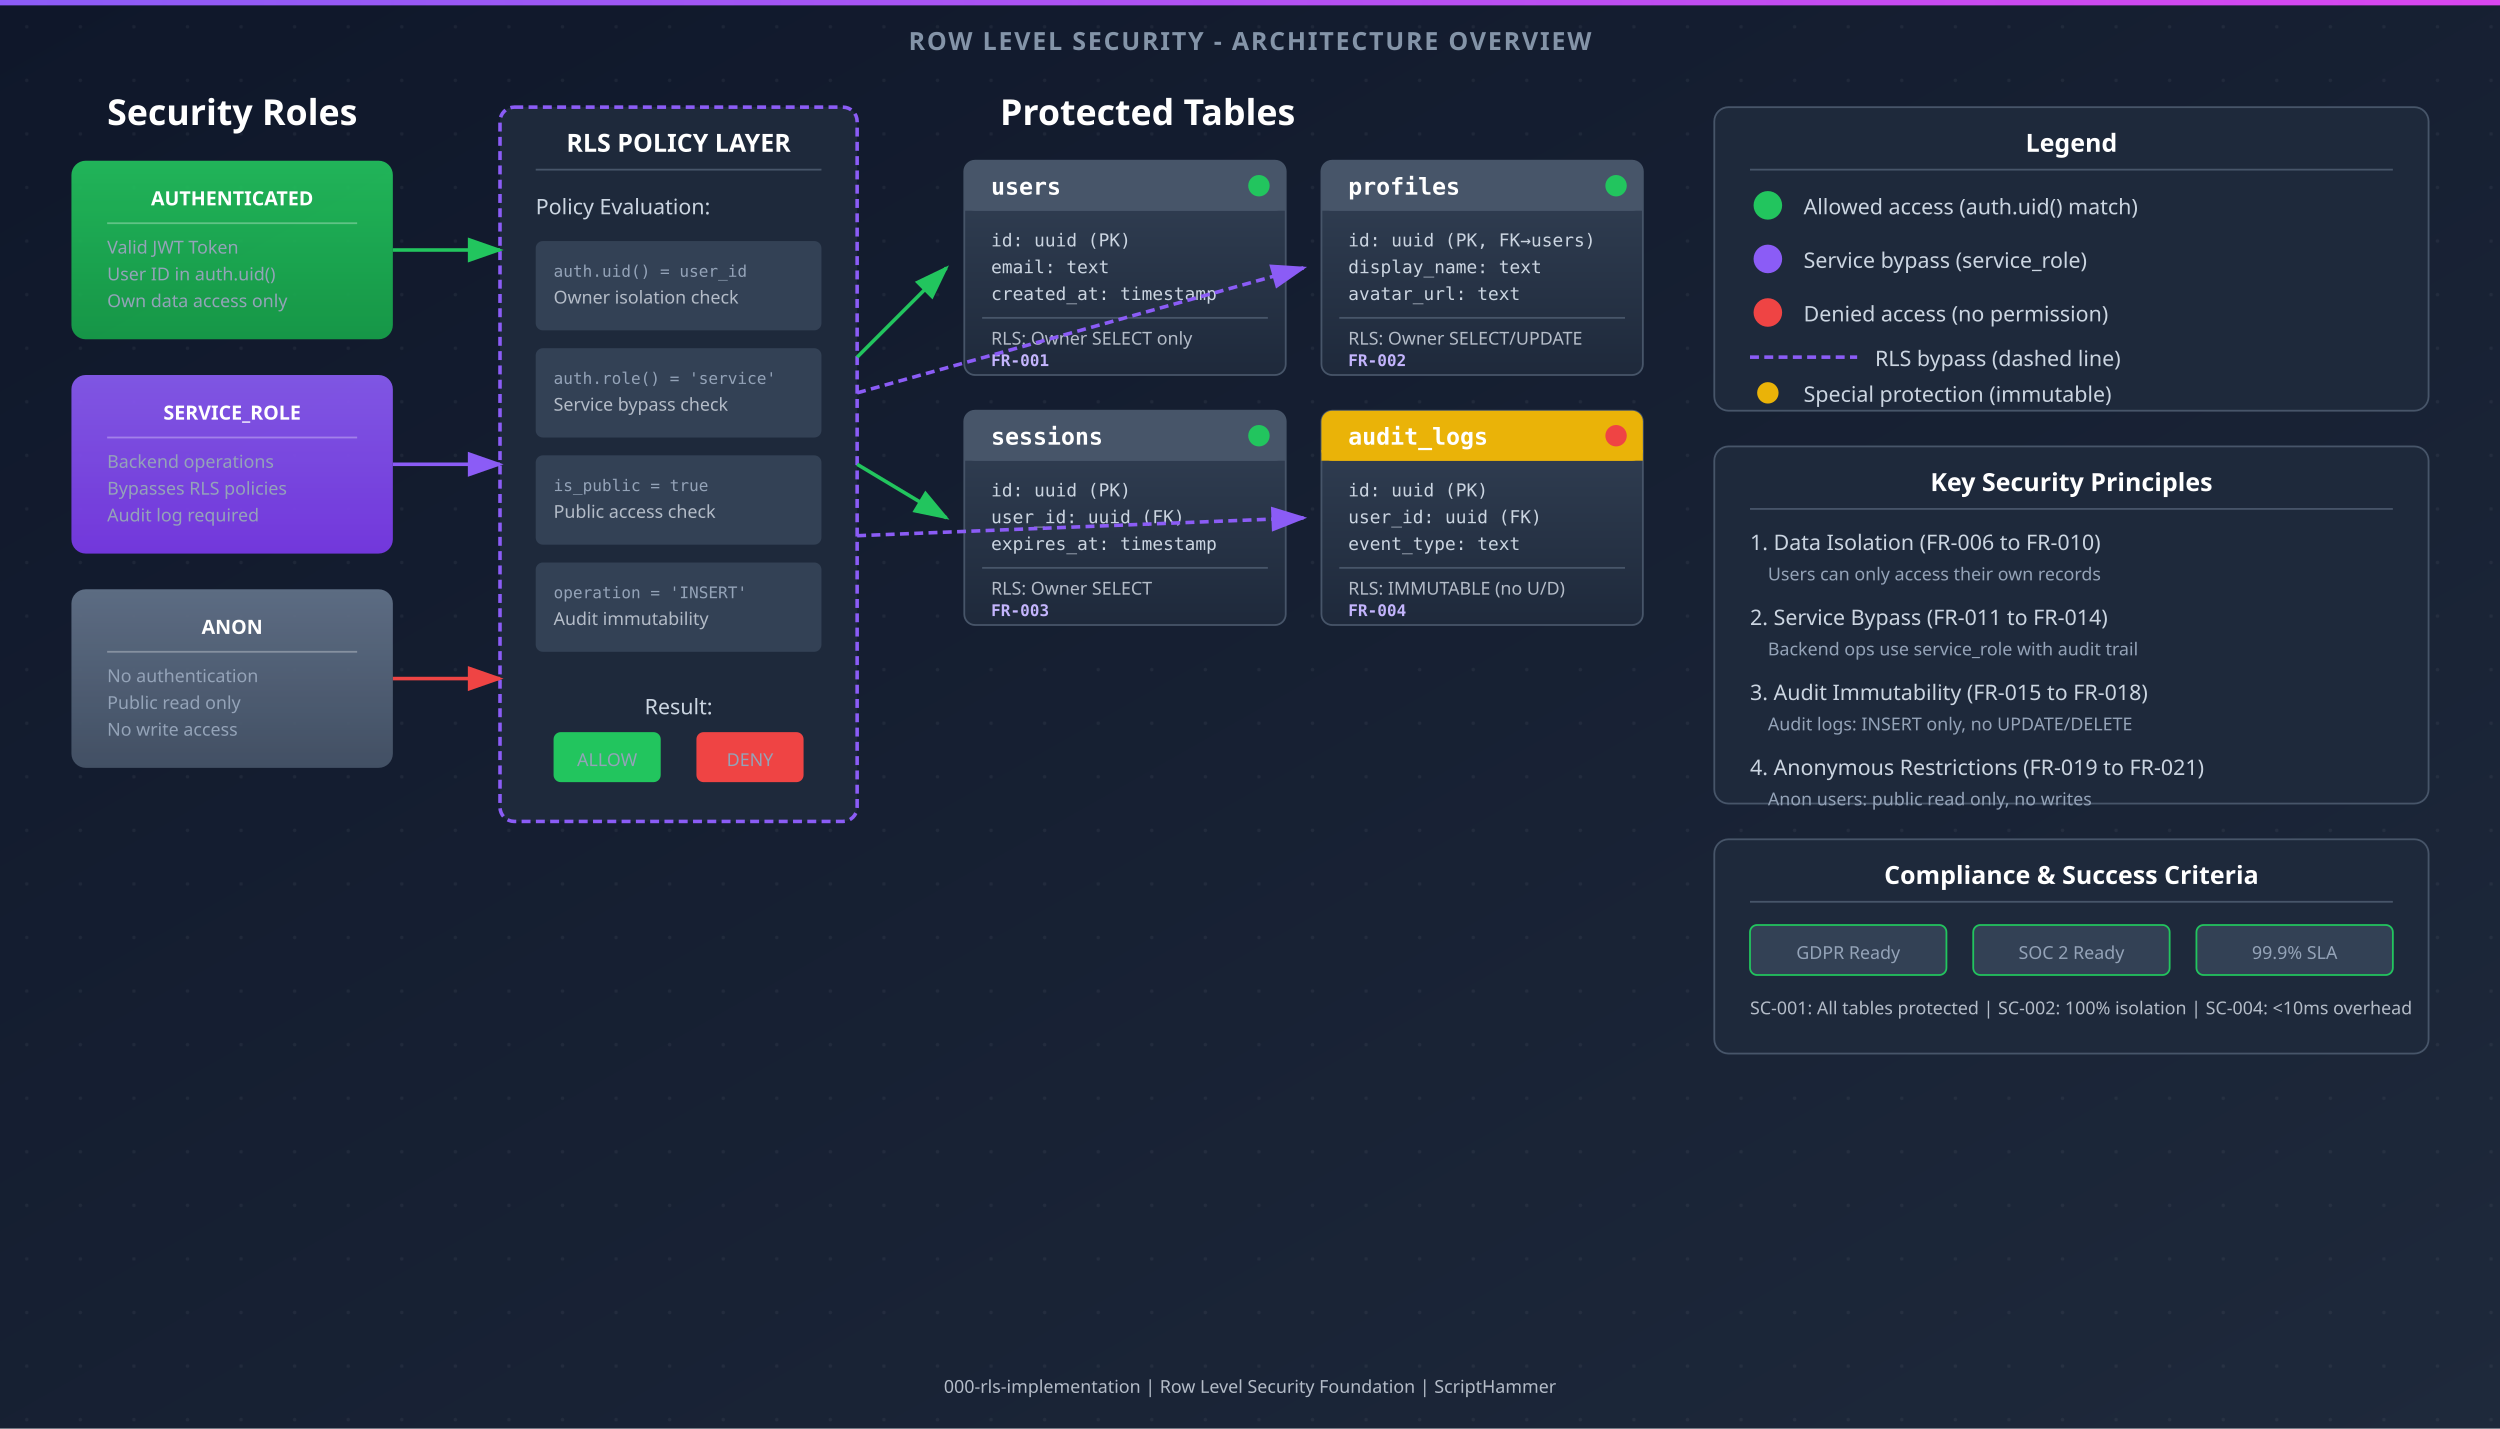
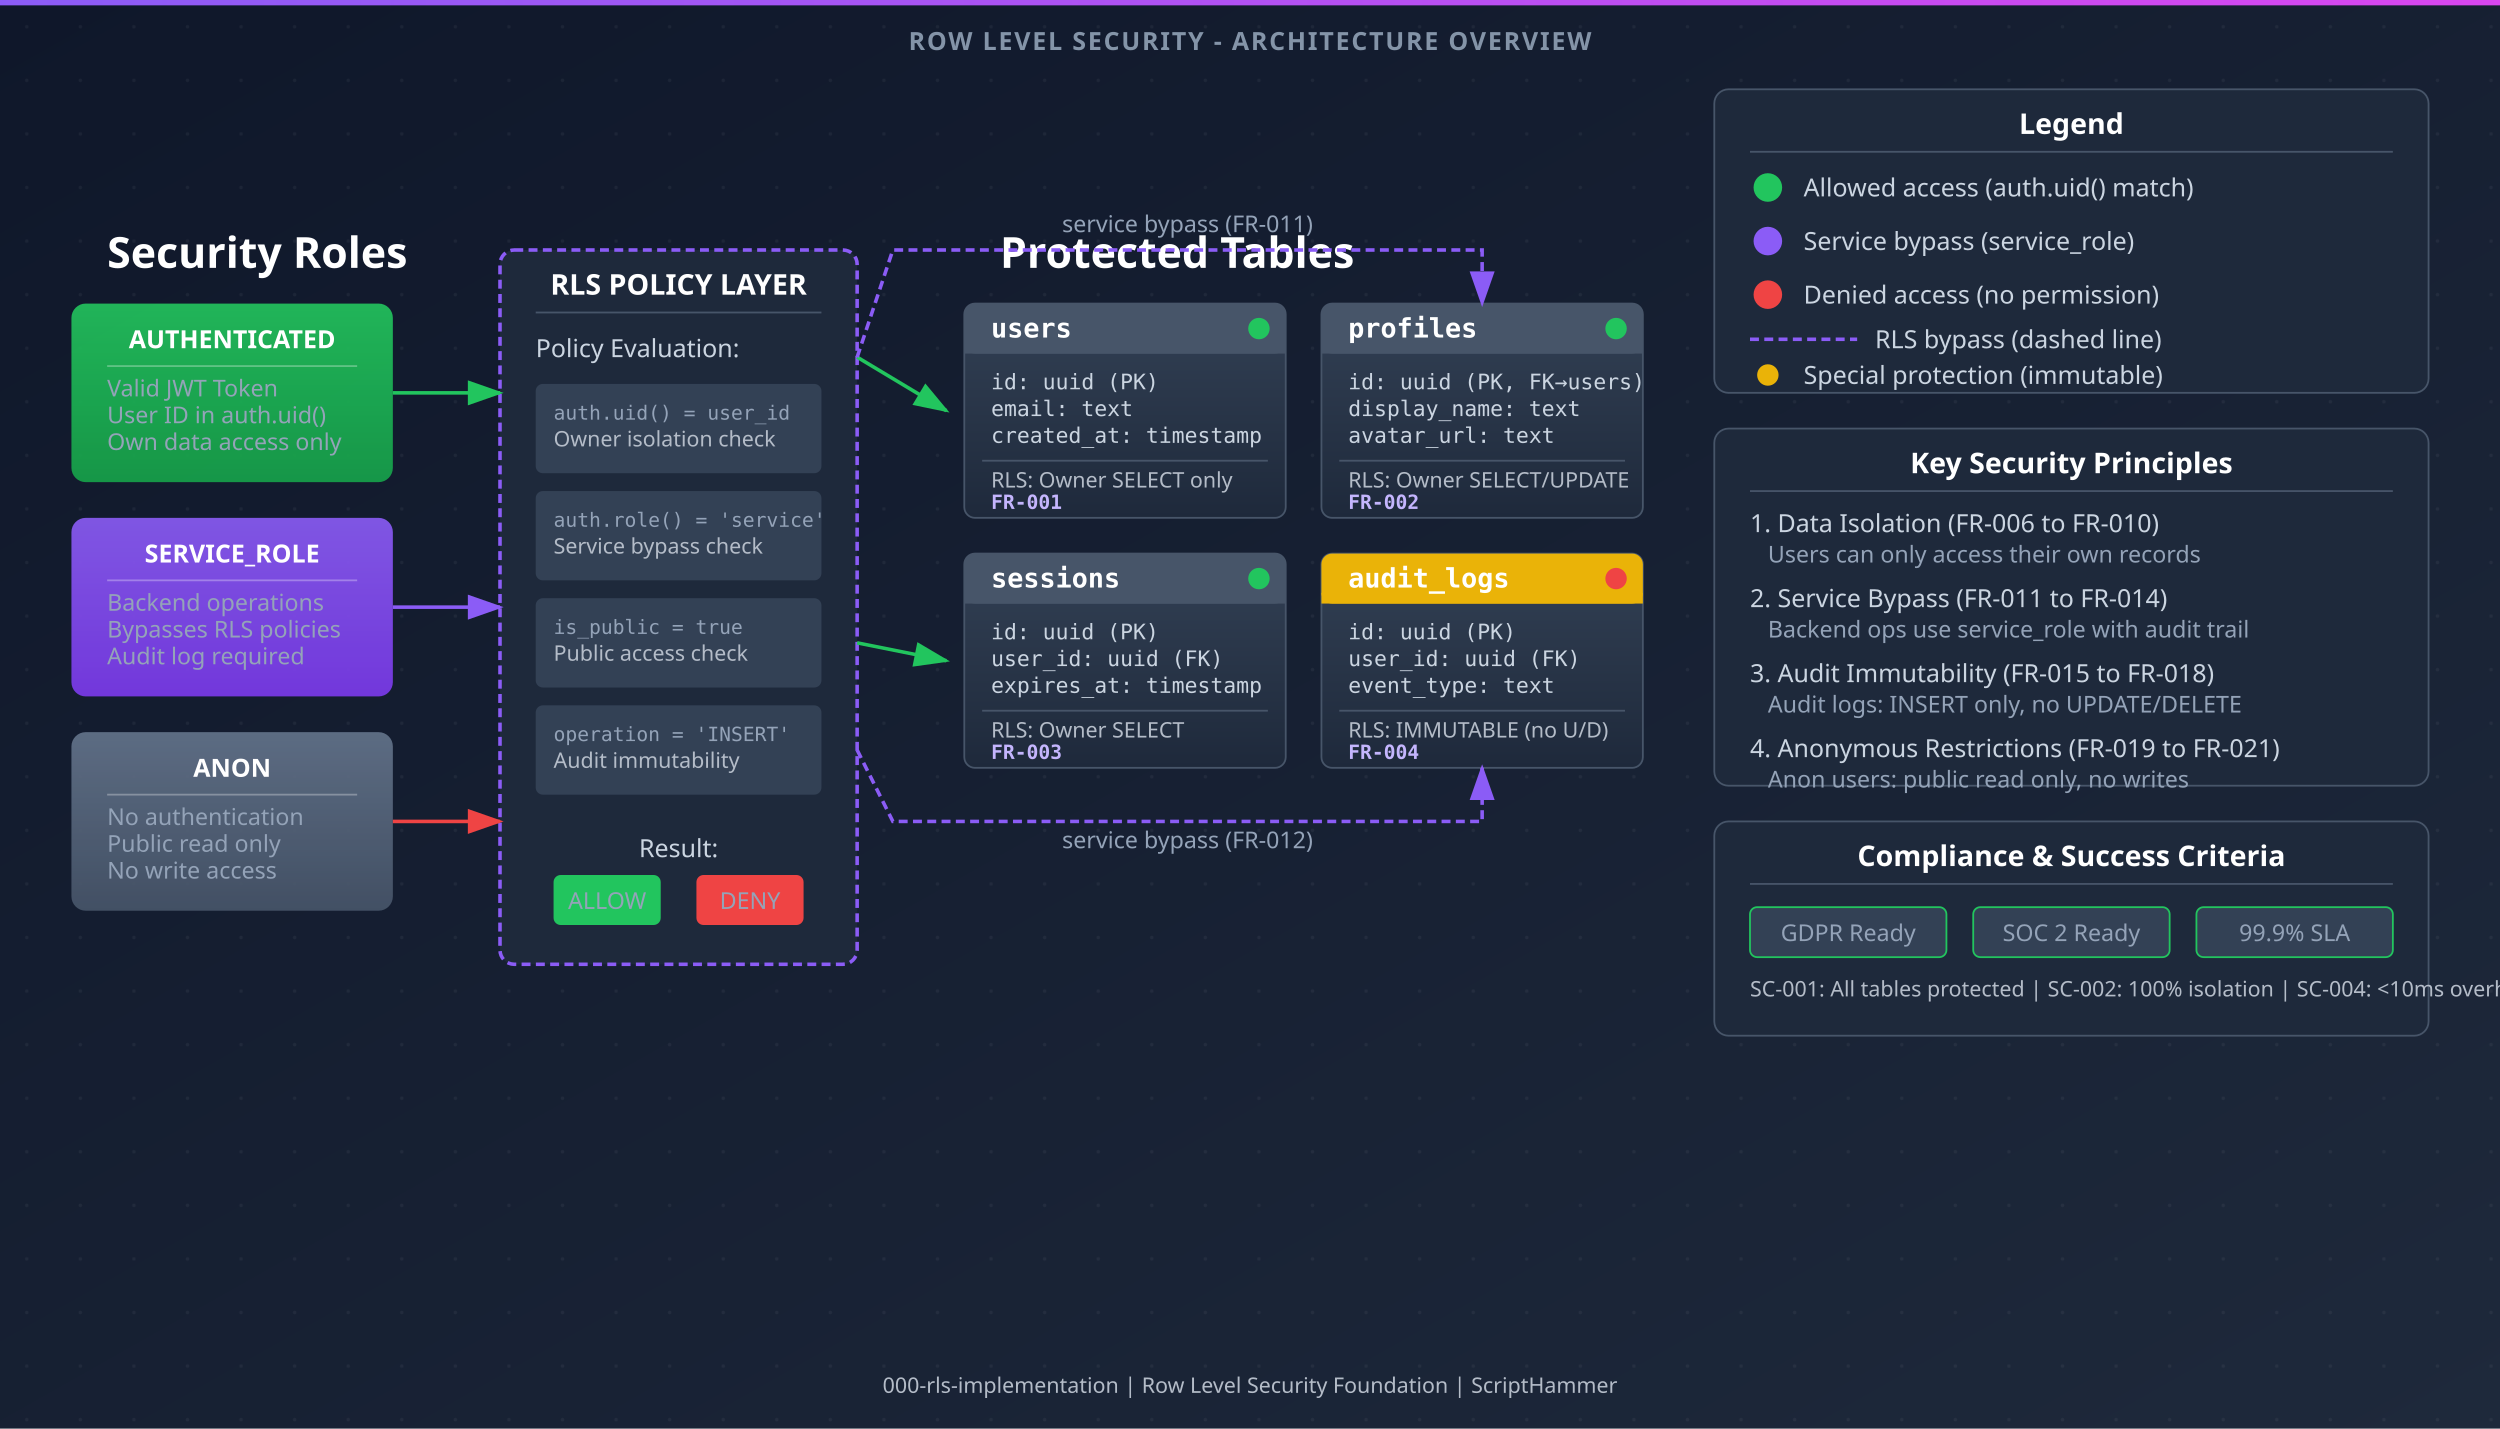
<svg xmlns="http://www.w3.org/2000/svg" viewBox="0 0 1400 800" width="1400" height="800">
  <defs>
    <linearGradient id="bgGrad" x1="0%" y1="0%" x2="100%" y2="100%">
      <stop offset="0%" style="stop-color:#0f172a" />
      <stop offset="100%" style="stop-color:#1e293b" />
    </linearGradient>
    <linearGradient id="accentGrad" x1="0%" y1="0%" x2="100%" y2="0%">
      <stop offset="0%" style="stop-color:#8b5cf6" />
      <stop offset="100%" style="stop-color:#d946ef" />
    </linearGradient>
    <linearGradient id="tableGrad" x1="0%" y1="0%" x2="0%" y2="100%">
      <stop offset="0%" style="stop-color:#334155" />
      <stop offset="100%" style="stop-color:#1e293b" />
    </linearGradient>
    <linearGradient id="roleAuthGrad" x1="0%" y1="0%" x2="0%" y2="100%">
      <stop offset="0%" style="stop-color:#22c55e" />
      <stop offset="100%" style="stop-color:#16a34a" />
    </linearGradient>
    <linearGradient id="roleServiceGrad" x1="0%" y1="0%" x2="0%" y2="100%">
      <stop offset="0%" style="stop-color:#8b5cf6" />
      <stop offset="100%" style="stop-color:#7c3aed" />
    </linearGradient>
    <linearGradient id="roleAnonGrad" x1="0%" y1="0%" x2="0%" y2="100%">
      <stop offset="0%" style="stop-color:#64748b" />
      <stop offset="100%" style="stop-color:#475569" />
    </linearGradient>
    <marker id="arrowhead" markerWidth="10" markerHeight="7" refX="9" refY="3.5" orient="auto">
      <polygon points="0 0, 10 3.5, 0 7" fill="#8b5cf6" />
    </marker>
    <marker id="arrowheadGreen" markerWidth="10" markerHeight="7" refX="9" refY="3.5" orient="auto">
      <polygon points="0 0, 10 3.5, 0 7" fill="#22c55e" />
    </marker>
    <marker id="arrowheadRed" markerWidth="10" markerHeight="7" refX="9" refY="3.5" orient="auto">
      <polygon points="0 0, 10 3.5, 0 7" fill="#ef4444" />
    </marker>
    <style>
-       .heading-lg { fill: #ffffff; font-family: system-ui, sans-serif; font-size: 20px; font-weight: bold; }
-       .heading { fill: #ffffff; font-family: system-ui, sans-serif; font-size: 14px; font-weight: bold; }
-       .heading-sm { fill: #ffffff; font-family: system-ui, sans-serif; font-size: 12px; font-weight: bold; }
-       .text-md { fill: #cbd5e1; font-family: system-ui, sans-serif; font-size: 12px; }
-       .text-sm { fill: #94a3b8; font-family: system-ui, sans-serif; font-size: 10px; }
-       .text-muted { fill: #b4bcc8; font-family: system-ui, sans-serif; font-size: 10px; }
-       .annotation { fill: #c4b5fd; font-family: monospace; font-size: 10px; font-weight: bold; }
-       .table-name { fill: #ffffff; font-family: monospace; font-size: 13px; font-weight: bold; }
-       .column-name { fill: #cbd5e1; font-family: monospace; font-size: 10px; }
-       .role-label { fill: #ffffff; font-family: system-ui, sans-serif; font-size: 11px; font-weight: bold; }
-       .policy-text { fill: #94a3b8; font-family: monospace; font-size: 9px; }
-       .fr-label { fill: #c4b5fd; font-family: monospace; font-size: 9px; font-weight: bold; }
+       .heading-lg { fill: #ffffff; font-family: system-ui, sans-serif; font-size: 24px; font-weight: bold; }
+       .heading { fill: #ffffff; font-family: system-ui, sans-serif; font-size: 16px; font-weight: bold; }
+       .heading-sm { fill: #ffffff; font-family: system-ui, sans-serif; font-size: 14px; font-weight: bold; }
+       .text-md { fill: #cbd5e1; font-family: system-ui, sans-serif; font-size: 14px; }
+       .text-sm { fill: #94a3b8; font-family: system-ui, sans-serif; font-size: 13px; }
+       .text-muted { fill: #b4bcc8; font-family: system-ui, sans-serif; font-size: 12px; }
+       .annotation { fill: #c4b5fd; font-family: monospace; font-size: 12px; font-weight: bold; }
+       .table-name { fill: #ffffff; font-family: monospace; font-size: 15px; font-weight: bold; }
+       .column-name { fill: #cbd5e1; font-family: monospace; font-size: 12px; }
+       .role-label { fill: #ffffff; font-family: system-ui, sans-serif; font-size: 14px; font-weight: bold; }
+       .policy-text { fill: #94a3b8; font-family: monospace; font-size: 11px; }
+       .fr-label { fill: #c4b5fd; font-family: monospace; font-size: 11px; font-weight: bold; }
    </style>
  </defs>
  <rect width="1400" height="800" fill="url(#bgGrad)" />
  <g opacity="0.05">
    <pattern id="dots" width="30" height="30" patternUnits="userSpaceOnUse">
      <circle cx="15" cy="15" r="1" fill="#fff" />
    </pattern>
    <rect width="1400" height="800" fill="url(#dots)" />
  </g>
  <rect x="0" y="0" width="1400" height="3" fill="url(#accentGrad)" />
  <text x="700" y="28" text-anchor="middle" font-family="system-ui, sans-serif" font-size="14" font-weight="600" fill="#8494a8" letter-spacing="1">ROW LEVEL SECURITY - ARCHITECTURE OVERVIEW</text>
-   <text x="60" y="70" class="heading-lg">Security Roles</text>
-   <g transform="translate(40, 90)">
+   <text x="60" y="150" class="heading-lg">Security Roles</text>
+   <g transform="translate(40, 170)">
    <rect x="0" y="0" width="180" height="100" rx="8" fill="url(#roleAuthGrad)" opacity="0.9" />
    <text x="90" y="25" text-anchor="middle" class="role-label">AUTHENTICATED</text>
    <line x1="20" y1="35" x2="160" y2="35" stroke="#ffffff" stroke-opacity="0.3" />
-     <text x="20" y="52" class="text-sm" fill="#dcfce7">Valid JWT Token</text>
-     <text x="20" y="67" class="text-sm" fill="#dcfce7">User ID in auth.uid()</text>
-     <text x="20" y="82" class="text-sm" fill="#dcfce7">Own data access only</text>
-   </g>
-   <g transform="translate(40, 210)">
+     <text x="20" y="52" class="text-sm" fill="#ffffff">Valid JWT Token</text>
+     <text x="20" y="67" class="text-sm" fill="#ffffff">User ID in auth.uid()</text>
+     <text x="20" y="82" class="text-sm" fill="#ffffff">Own data access only</text>
+   </g>
+   <g transform="translate(40, 290)">
    <rect x="0" y="0" width="180" height="100" rx="8" fill="url(#roleServiceGrad)" opacity="0.9" />
    <text x="90" y="25" text-anchor="middle" class="role-label">SERVICE_ROLE</text>
    <line x1="20" y1="35" x2="160" y2="35" stroke="#ffffff" stroke-opacity="0.3" />
-     <text x="20" y="52" class="text-sm" fill="#e9d5ff">Backend operations</text>
-     <text x="20" y="67" class="text-sm" fill="#e9d5ff">Bypasses RLS policies</text>
-     <text x="20" y="82" class="text-sm" fill="#e9d5ff">Audit log required</text>
-   </g>
-   <g transform="translate(40, 330)">
+     <text x="20" y="52" class="text-sm" fill="#ffffff">Backend operations</text>
+     <text x="20" y="67" class="text-sm" fill="#ffffff">Bypasses RLS policies</text>
+     <text x="20" y="82" class="text-sm" fill="#ffffff">Audit log required</text>
+   </g>
+   <g transform="translate(40, 410)">
    <rect x="0" y="0" width="180" height="100" rx="8" fill="url(#roleAnonGrad)" opacity="0.9" />
    <text x="90" y="25" text-anchor="middle" class="role-label">ANON</text>
    <line x1="20" y1="35" x2="160" y2="35" stroke="#ffffff" stroke-opacity="0.3" />
-     <text x="20" y="52" class="text-sm" fill="#e2e8f0">No authentication</text>
-     <text x="20" y="67" class="text-sm" fill="#e2e8f0">Public read only</text>
-     <text x="20" y="82" class="text-sm" fill="#e2e8f0">No write access</text>
-   </g>
-   <g transform="translate(280, 60)">
+     <text x="20" y="52" class="text-sm" fill="#ffffff">No authentication</text>
+     <text x="20" y="67" class="text-sm" fill="#ffffff">Public read only</text>
+     <text x="20" y="82" class="text-sm" fill="#ffffff">No write access</text>
+   </g>
+   <g transform="translate(280, 140)">
    <rect x="0" y="0" width="200" height="400" rx="8" fill="#1e293b" stroke="#8b5cf6" stroke-width="2" stroke-dasharray="5,3" />
    <text x="100" y="25" text-anchor="middle" class="heading">RLS POLICY LAYER</text>
    <line x1="20" y1="35" x2="180" y2="35" stroke="#475569" />
    <text x="20" y="60" class="text-md" fill="#cbd5e1">Policy Evaluation:</text>
    <rect x="20" y="75" width="160" height="50" rx="4" fill="#334155" />
    <text x="30" y="95" class="policy-text">auth.uid() = user_id</text>
    <text x="30" y="110" class="text-muted">Owner isolation check</text>
    <rect x="20" y="135" width="160" height="50" rx="4" fill="#334155" />
    <text x="30" y="155" class="policy-text">auth.role() = 'service'</text>
    <text x="30" y="170" class="text-muted">Service bypass check</text>
    <rect x="20" y="195" width="160" height="50" rx="4" fill="#334155" />
    <text x="30" y="215" class="policy-text">is_public = true</text>
    <text x="30" y="230" class="text-muted">Public access check</text>
    <rect x="20" y="255" width="160" height="50" rx="4" fill="#334155" />
    <text x="30" y="275" class="policy-text">operation = 'INSERT'</text>
    <text x="30" y="290" class="text-muted">Audit immutability</text>
    <text x="100" y="340" text-anchor="middle" class="text-md" fill="#cbd5e1">Result:</text>
    <rect x="30" y="350" width="60" height="28" rx="4" fill="#22c55e" />
    <text x="60" y="369" text-anchor="middle" class="text-sm" fill="#ffffff">ALLOW</text>
    <rect x="110" y="350" width="60" height="28" rx="4" fill="#ef4444" />
    <text x="140" y="369" text-anchor="middle" class="text-sm" fill="#ffffff">DENY</text>
  </g>
-   <text x="560" y="70" class="heading-lg">Protected Tables</text>
-   <g transform="translate(540, 90)">
+   <text x="560" y="150" class="heading-lg">Protected Tables</text>
+   <g transform="translate(540, 170)">
    <rect x="0" y="0" width="180" height="120" rx="6" fill="url(#tableGrad)" stroke="#475569" />
    <rect x="0" y="0" width="180" height="28" rx="6" fill="#475569" />
    <rect x="0" y="22" width="180" height="6" fill="#475569" />
    <text x="15" y="19" class="table-name">users</text>
    <circle cx="165" cy="14" r="6" fill="#22c55e" />
    <text x="15" y="48" class="column-name">id: uuid (PK)</text>
    <text x="15" y="63" class="column-name">email: text</text>
    <text x="15" y="78" class="column-name">created_at: timestamp</text>
    <line x1="10" y1="88" x2="170" y2="88" stroke="#475569" />
    <text x="15" y="103" class="text-muted">RLS: Owner SELECT only</text>
    <text x="15" y="115" class="fr-label">FR-001</text>
  </g>
-   <g transform="translate(740, 90)">
+   <g transform="translate(740, 170)">
    <rect x="0" y="0" width="180" height="120" rx="6" fill="url(#tableGrad)" stroke="#475569" />
    <rect x="0" y="0" width="180" height="28" rx="6" fill="#475569" />
    <rect x="0" y="22" width="180" height="6" fill="#475569" />
    <text x="15" y="19" class="table-name">profiles</text>
    <circle cx="165" cy="14" r="6" fill="#22c55e" />
    <text x="15" y="48" class="column-name">id: uuid (PK, FK→users)</text>
    <text x="15" y="63" class="column-name">display_name: text</text>
    <text x="15" y="78" class="column-name">avatar_url: text</text>
    <line x1="10" y1="88" x2="170" y2="88" stroke="#475569" />
    <text x="15" y="103" class="text-muted">RLS: Owner SELECT/UPDATE</text>
    <text x="15" y="115" class="fr-label">FR-002</text>
  </g>
-   <g transform="translate(540, 230)">
+   <g transform="translate(540, 310)">
    <rect x="0" y="0" width="180" height="120" rx="6" fill="url(#tableGrad)" stroke="#475569" />
    <rect x="0" y="0" width="180" height="28" rx="6" fill="#475569" />
    <rect x="0" y="22" width="180" height="6" fill="#475569" />
    <text x="15" y="19" class="table-name">sessions</text>
    <circle cx="165" cy="14" r="6" fill="#22c55e" />
    <text x="15" y="48" class="column-name">id: uuid (PK)</text>
    <text x="15" y="63" class="column-name">user_id: uuid (FK)</text>
    <text x="15" y="78" class="column-name">expires_at: timestamp</text>
    <line x1="10" y1="88" x2="170" y2="88" stroke="#475569" />
    <text x="15" y="103" class="text-muted">RLS: Owner SELECT</text>
    <text x="15" y="115" class="fr-label">FR-003</text>
  </g>
-   <g transform="translate(740, 230)">
+   <g transform="translate(740, 310)">
    <rect x="0" y="0" width="180" height="120" rx="6" fill="url(#tableGrad)" stroke="#475569" />
    <rect x="0" y="0" width="180" height="28" rx="6" fill="#eab308" />
    <rect x="0" y="22" width="180" height="6" fill="#eab308" />
    <text x="15" y="19" class="table-name" fill="#1e293b">audit_logs</text>
    <circle cx="165" cy="14" r="6" fill="#ef4444" />
    <text x="15" y="48" class="column-name">id: uuid (PK)</text>
    <text x="15" y="63" class="column-name">user_id: uuid (FK)</text>
    <text x="15" y="78" class="column-name">event_type: text</text>
    <line x1="10" y1="88" x2="170" y2="88" stroke="#475569" />
    <text x="15" y="103" class="text-muted">RLS: IMMUTABLE (no U/D)</text>
    <text x="15" y="115" class="fr-label">FR-004</text>
  </g>
-   <path d="M 220 140 L 280 140" stroke="#22c55e" stroke-width="2" marker-end="url(#arrowheadGreen)" fill="none" />
-   <path d="M 480 200 L 530 150" stroke="#22c55e" stroke-width="2" marker-end="url(#arrowheadGreen)" fill="none" />
-   <path d="M 480 260 L 530 290" stroke="#22c55e" stroke-width="2" marker-end="url(#arrowheadGreen)" fill="none" />
-   <path d="M 220 260 L 280 260" stroke="#8b5cf6" stroke-width="2" marker-end="url(#arrowhead)" fill="none" />
-   <path d="M 480 220 L 730 150" stroke="#8b5cf6" stroke-width="2" stroke-dasharray="5,3" marker-end="url(#arrowhead)" fill="none" />
-   <path d="M 480 300 L 730 290" stroke="#8b5cf6" stroke-width="2" stroke-dasharray="5,3" marker-end="url(#arrowhead)" fill="none" />
-   <path d="M 220 380 L 280 380" stroke="#ef4444" stroke-width="2" marker-end="url(#arrowheadRed)" fill="none" />
-   <g transform="translate(960, 60)">
+   <path d="M 220 220 L 280 220" stroke="#22c55e" stroke-width="2" marker-end="url(#arrowheadGreen)" fill="none" />
+   <path d="M 480 200 L 530 230" stroke="#22c55e" stroke-width="2" marker-end="url(#arrowheadGreen)" fill="none" />
+   <path d="M 480 360 L 530 370" stroke="#22c55e" stroke-width="2" marker-end="url(#arrowheadGreen)" fill="none" />
+   <path d="M 220 340 L 280 340" stroke="#8b5cf6" stroke-width="2" marker-end="url(#arrowhead)" fill="none" />
+   <path d="M 480 200 L 500 140 L 830 140 L 830 170" stroke="#8b5cf6" stroke-width="2" stroke-dasharray="5,3" marker-end="url(#arrowhead)" fill="none" />
+   <path d="M 480 420 L 500 460 L 830 460 L 830 430" stroke="#8b5cf6" stroke-width="2" stroke-dasharray="5,3" marker-end="url(#arrowhead)" fill="none" />
+   <text x="665" y="130" text-anchor="middle" class="text-sm" fill="#8b5cf6">service bypass (FR-011)</text>
+   <text x="665" y="475" text-anchor="middle" class="text-sm" fill="#8b5cf6">service bypass (FR-012)</text>
+   <path d="M 220 460 L 280 460" stroke="#ef4444" stroke-width="2" marker-end="url(#arrowheadRed)" fill="none" />
+   <g transform="translate(960, 50)">
    <rect x="0" y="0" width="400" height="170" rx="8" fill="#1e293b" stroke="#475569" />
    <text x="200" y="25" text-anchor="middle" class="heading">Legend</text>
    <line x1="20" y1="35" x2="380" y2="35" stroke="#475569" />
    <circle cx="30" cy="55" r="8" fill="#22c55e" />
    <text x="50" y="60" class="text-md">Allowed access (auth.uid() match)</text>
    <circle cx="30" cy="85" r="8" fill="#8b5cf6" />
    <text x="50" y="90" class="text-md">Service bypass (service_role)</text>
    <circle cx="30" cy="115" r="8" fill="#ef4444" />
    <text x="50" y="120" class="text-md">Denied access (no permission)</text>
    <line x1="20" y1="140" x2="80" y2="140" stroke="#8b5cf6" stroke-width="2" stroke-dasharray="5,3" />
    <text x="90" y="145" class="text-md">RLS bypass (dashed line)</text>
    <circle cx="30" cy="160" r="6" fill="#eab308" />
    <text x="50" y="165" class="text-md">Special protection (immutable)</text>
  </g>
-   <g transform="translate(960, 250)">
+   <g transform="translate(960, 240)">
    <rect x="0" y="0" width="400" height="200" rx="8" fill="#1e293b" stroke="#475569" />
    <text x="200" y="25" text-anchor="middle" class="heading">Key Security Principles</text>
    <line x1="20" y1="35" x2="380" y2="35" stroke="#475569" />
    <text x="20" y="58" class="text-md" fill="#22c55e">1. Data Isolation (FR-006 to FR-010)</text>
    <text x="30" y="75" class="text-sm">Users can only access their own records</text>
    <text x="20" y="100" class="text-md" fill="#8b5cf6">2. Service Bypass (FR-011 to FR-014)</text>
    <text x="30" y="117" class="text-sm">Backend ops use service_role with audit trail</text>
    <text x="20" y="142" class="text-md" fill="#eab308">3. Audit Immutability (FR-015 to FR-018)</text>
    <text x="30" y="159" class="text-sm">Audit logs: INSERT only, no UPDATE/DELETE</text>
    <text x="20" y="184" class="text-md" fill="#ef4444">4. Anonymous Restrictions (FR-019 to FR-021)</text>
    <text x="30" y="201" class="text-sm">Anon users: public read only, no writes</text>
  </g>
-   <g transform="translate(960, 470)">
+   <g transform="translate(960, 460)">
    <rect x="0" y="0" width="400" height="120" rx="8" fill="#1e293b" stroke="#475569" />
    <text x="200" y="25" text-anchor="middle" class="heading">Compliance &amp; Success Criteria</text>
    <line x1="20" y1="35" x2="380" y2="35" stroke="#475569" />
    <rect x="20" y="48" width="110" height="28" rx="4" fill="#334155" stroke="#22c55e" />
    <text x="75" y="67" text-anchor="middle" class="text-sm" fill="#22c55e">GDPR Ready</text>
    <rect x="145" y="48" width="110" height="28" rx="4" fill="#334155" stroke="#22c55e" />
    <text x="200" y="67" text-anchor="middle" class="text-sm" fill="#22c55e">SOC 2 Ready</text>
    <rect x="270" y="48" width="110" height="28" rx="4" fill="#334155" stroke="#22c55e" />
    <text x="325" y="67" text-anchor="middle" class="text-sm" fill="#22c55e">99.9% SLA</text>
    <text x="20" y="98" class="text-muted">SC-001: All tables protected | SC-002: 100% isolation | SC-004: &lt;10ms overhead</text>
  </g>
  <text x="700" y="780" text-anchor="middle" class="text-muted">000-rls-implementation | Row Level Security Foundation | ScriptHammer</text>
</svg>
